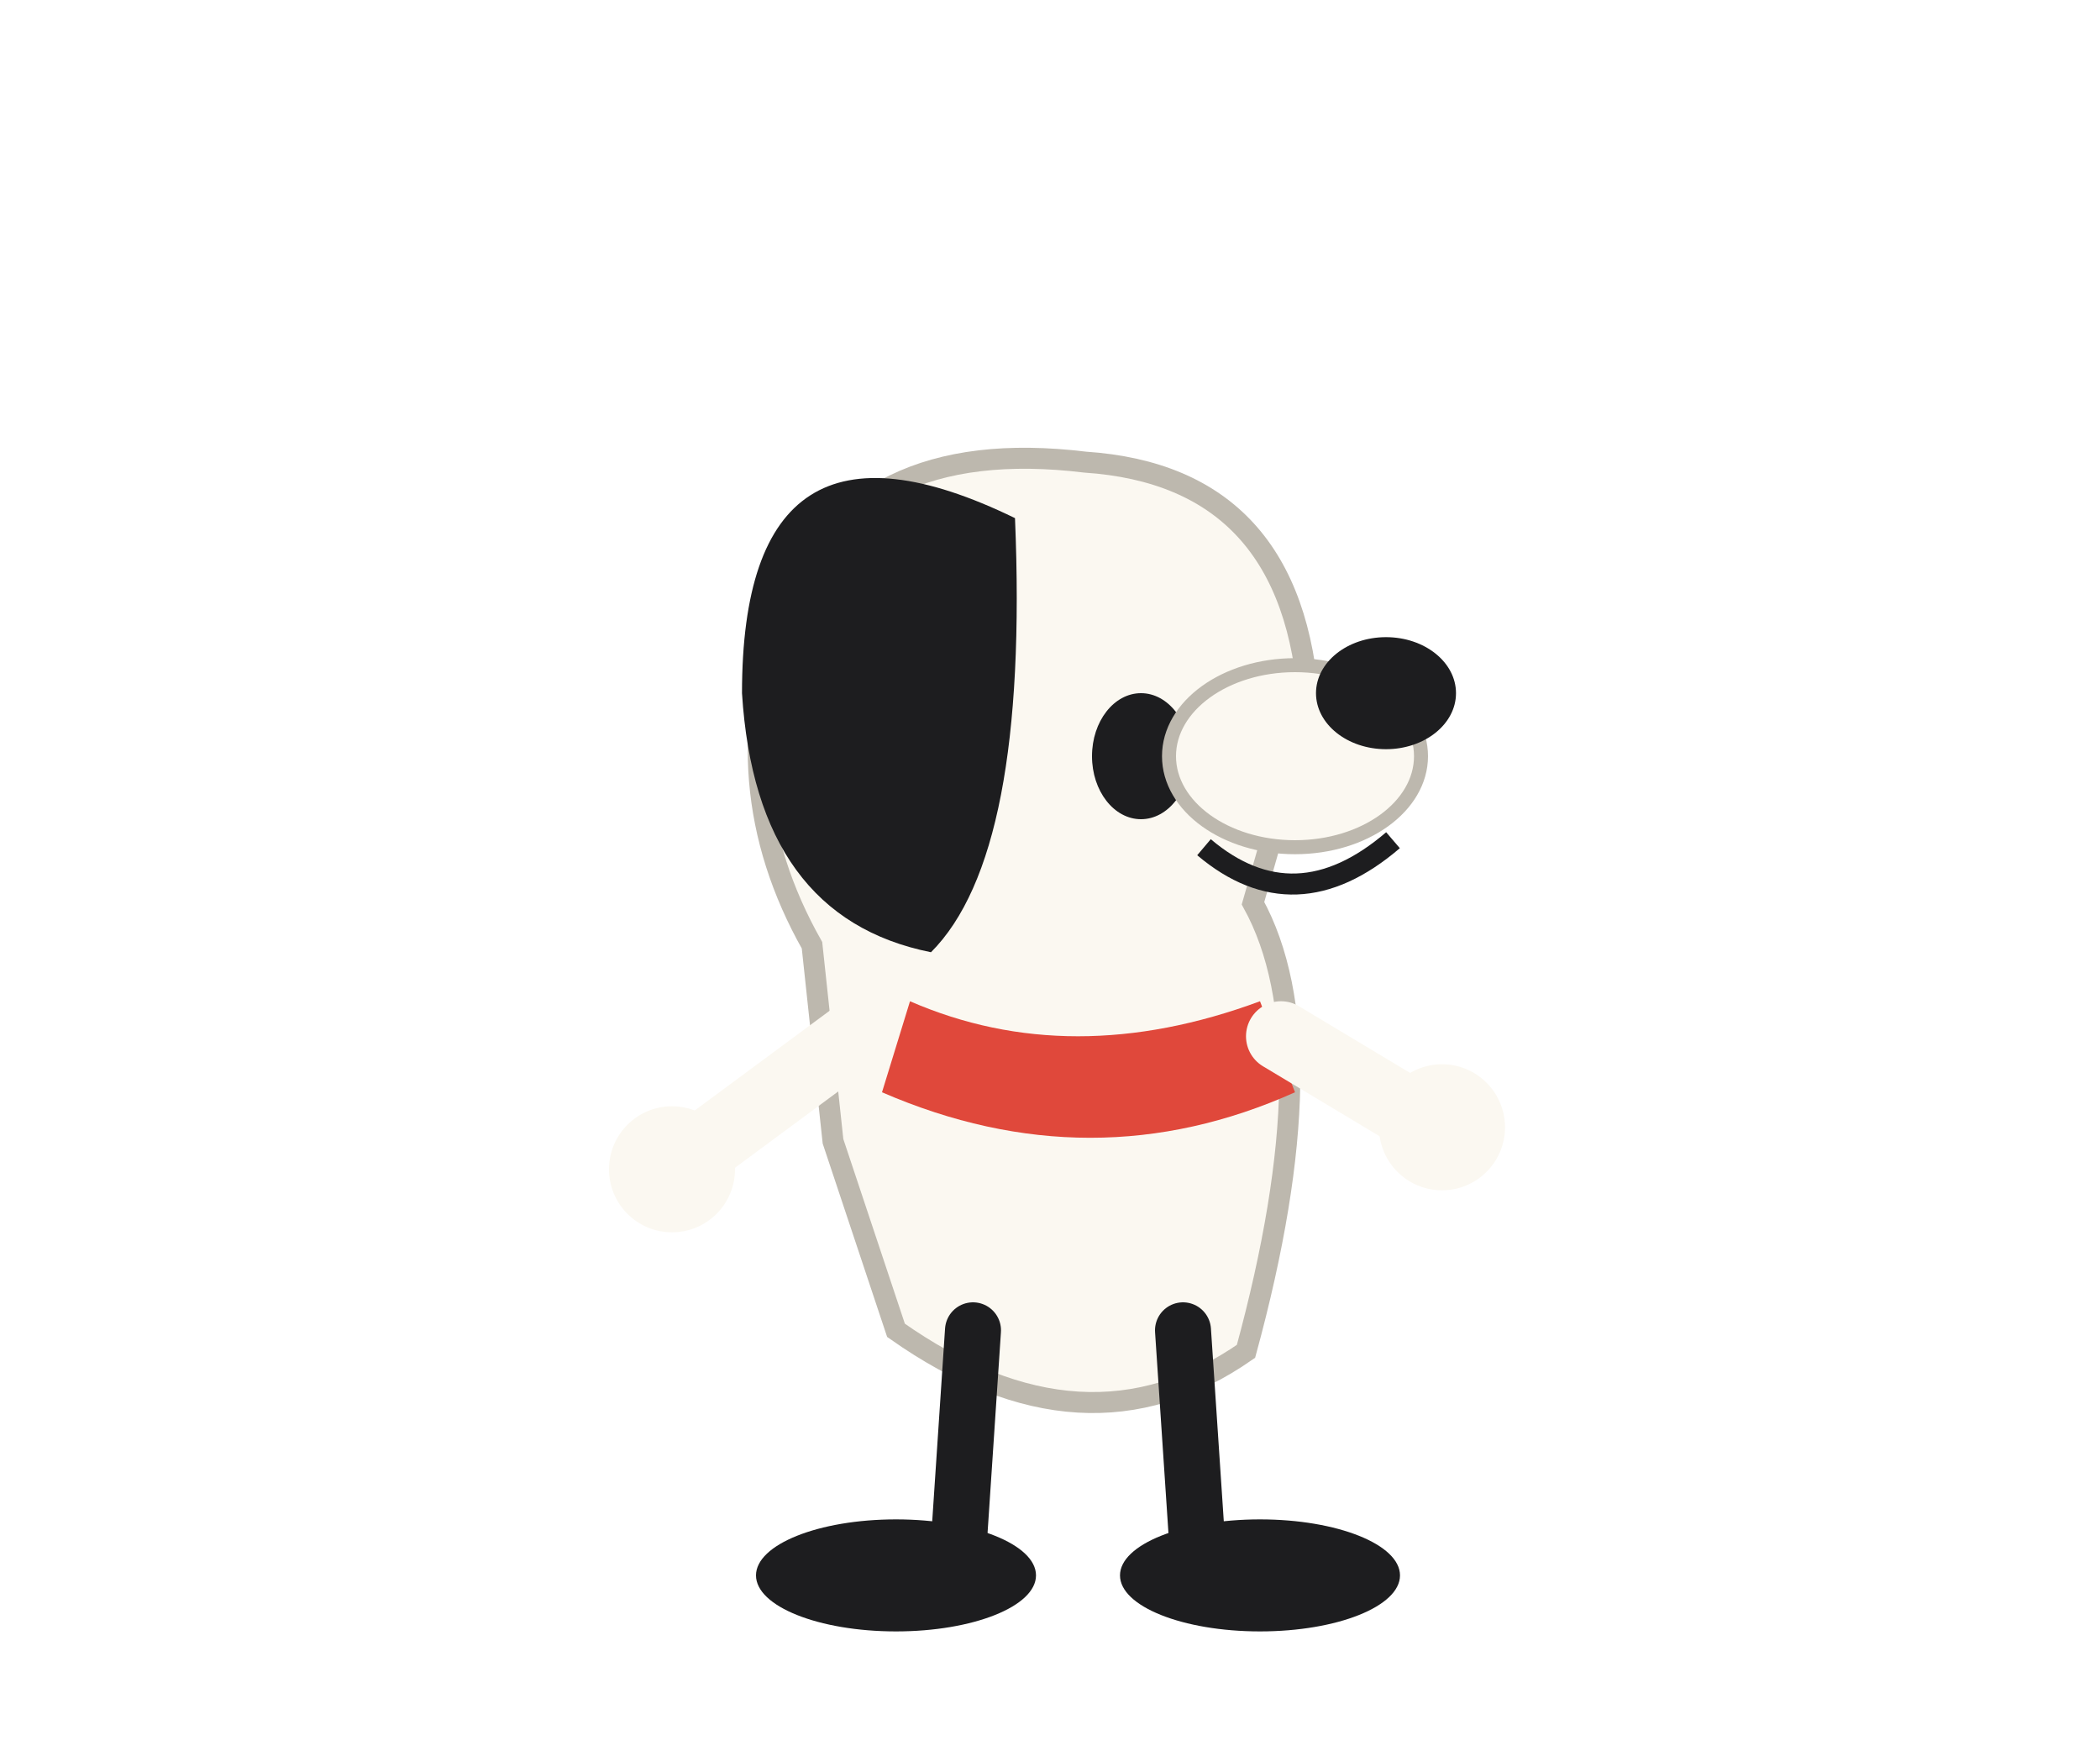
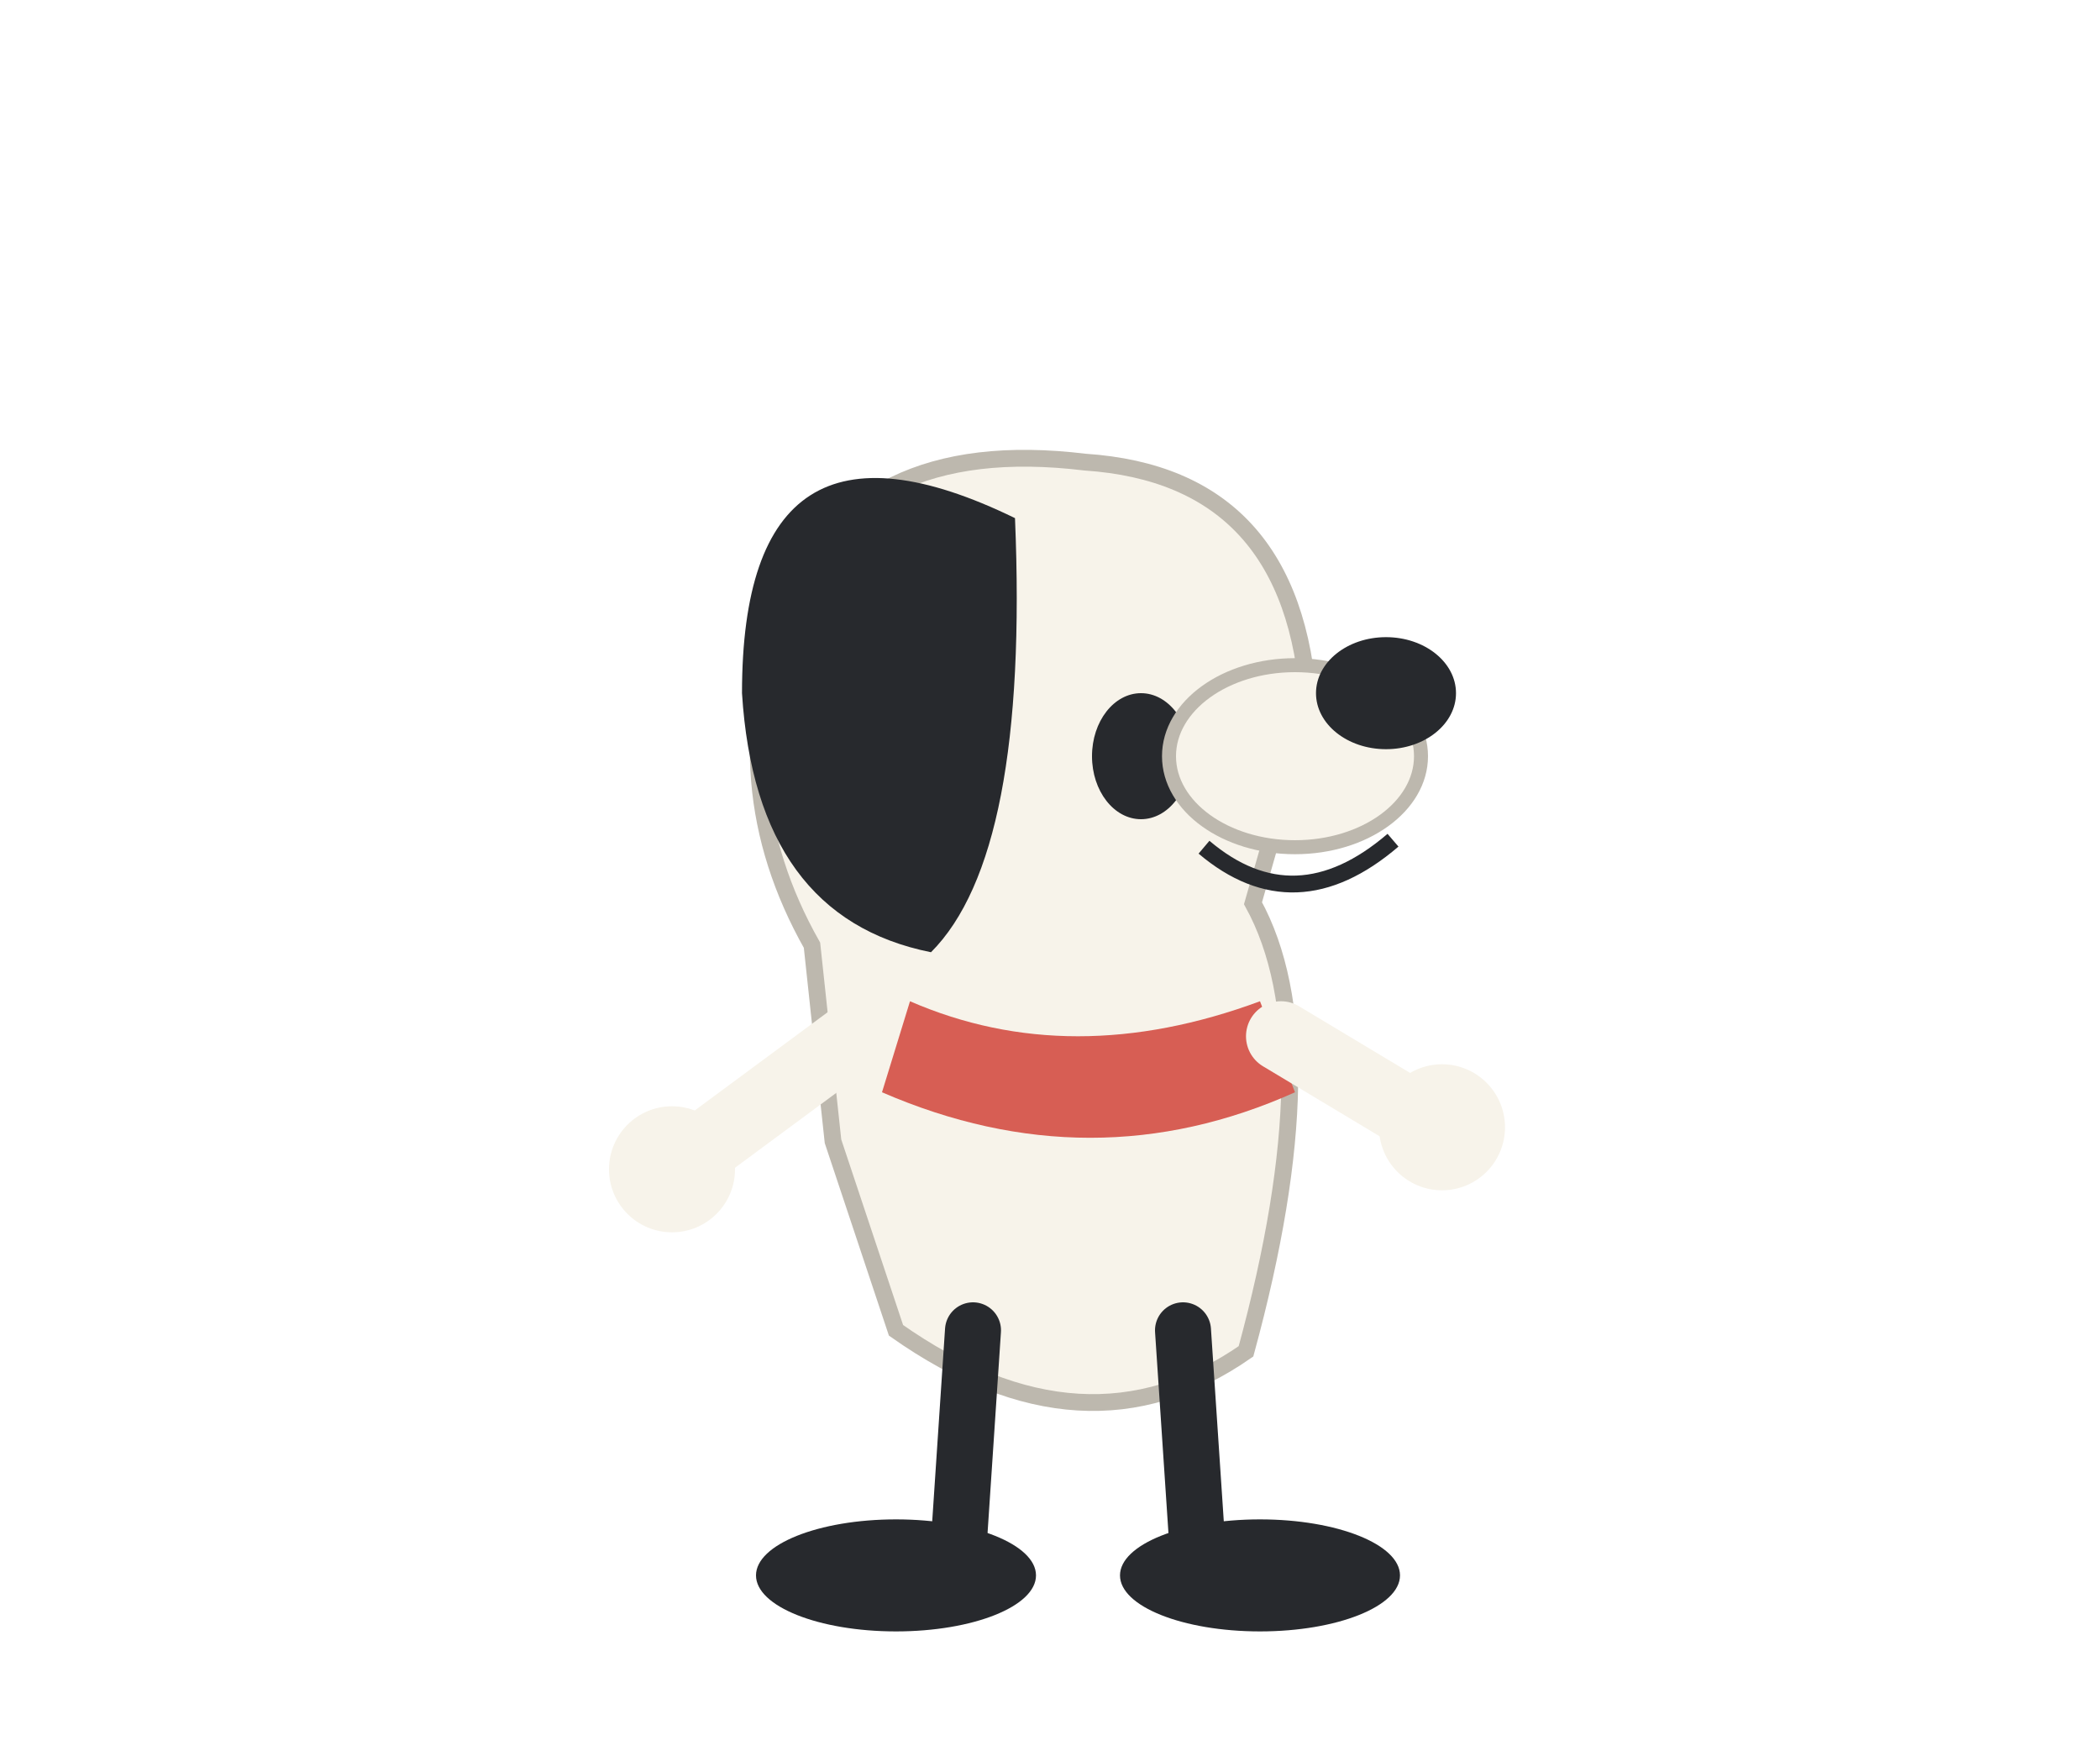
<svg xmlns="http://www.w3.org/2000/svg" width="300" height="250" viewBox="0 0 300 250">
-   <path d="M116 135 Q103 112 112 87 Q122 62 155 66 Q185 68 187 101 L179 129 Q190 149 178 193 Q155 209 128 190 L119 163Z" fill="#FBF8F1" stroke="#BDB8AE" stroke-width="3" />
-   <path d="M145 74 Q106 55 106 99 Q108 131 133 136 Q147 122 145 74Z" fill="#1D1D1F" />
-   <ellipse cx="163" cy="108" rx="7" ry="9" fill="#1D1D1F" />
-   <ellipse cx="185" cy="108" rx="18" ry="13" fill="#FBF8F1" stroke="#BDB8AE" stroke-width="2" />
-   <ellipse cx="198" cy="99" rx="10" ry="8" fill="#1D1D1F" />
-   <path d="M172 121 Q185 132 199 120" fill="none" stroke="#1D1D1F" stroke-width="3" />
-   <path d="M130 143 Q153 153 180 143 L185 156 Q156 169 126 156Z" fill="#E0483B" />
-   <path d="M139 190 L137 220 M169 190 L171 220" stroke="#1D1D1F" stroke-width="8" stroke-linecap="round" />
-   <ellipse cx="128" cy="225" rx="20" ry="8" fill="#1D1D1F" />
-   <ellipse cx="180" cy="225" rx="20" ry="8" fill="#1D1D1F" />
-   <path d="M122 148 L99 165 M183 148 L203 160" stroke="#FBF8F1" stroke-width="10" stroke-linecap="round" />
-   <circle cx="96" cy="167" r="9" fill="#FBF8F1" />
-   <circle cx="206" cy="161" r="9" fill="#FBF8F1" />
+   <path d="M116 135 Q103 112 112 87 Q122 62 155 66 Q185 68 187 101 L179 129 Q190 149 178 193 Q155 209 128 190 L119 163Z" fill="#F7F3EA" stroke="#BDB8AE" stroke-width="2.4" />
+   <path d="M145 74 Q106 55 106 99 Q108 131 133 136 Q147 122 145 74Z" fill="#27292D" />
+   <ellipse cx="163" cy="108" rx="7" ry="9" fill="#27292D" />
+   <ellipse cx="185" cy="108" rx="18" ry="13" fill="#F7F3EA" stroke="#BDB8AE" stroke-width="2" />
+   <ellipse cx="198" cy="99" rx="10" ry="8" fill="#27292D" />
+   <path d="M172 121 Q185 132 199 120" fill="none" stroke="#27292D" stroke-width="2.4" />
+   <path d="M130 143 Q153 153 180 143 L185 156 Q156 169 126 156Z" fill="#D75E54" />
+   <path d="M139 190 L137 220 M169 190 L171 220" stroke="#27292D" stroke-width="8" stroke-linecap="round" />
+   <ellipse cx="128" cy="225" rx="20" ry="8" fill="#27292D" />
+   <ellipse cx="180" cy="225" rx="20" ry="8" fill="#27292D" />
+   <path d="M122 148 L99 165 M183 148 L203 160" stroke="#F7F3EA" stroke-width="10" stroke-linecap="round" />
+   <circle cx="96" cy="167" r="9" fill="#F7F3EA" />
+   <circle cx="206" cy="161" r="9" fill="#F7F3EA" />
</svg>
